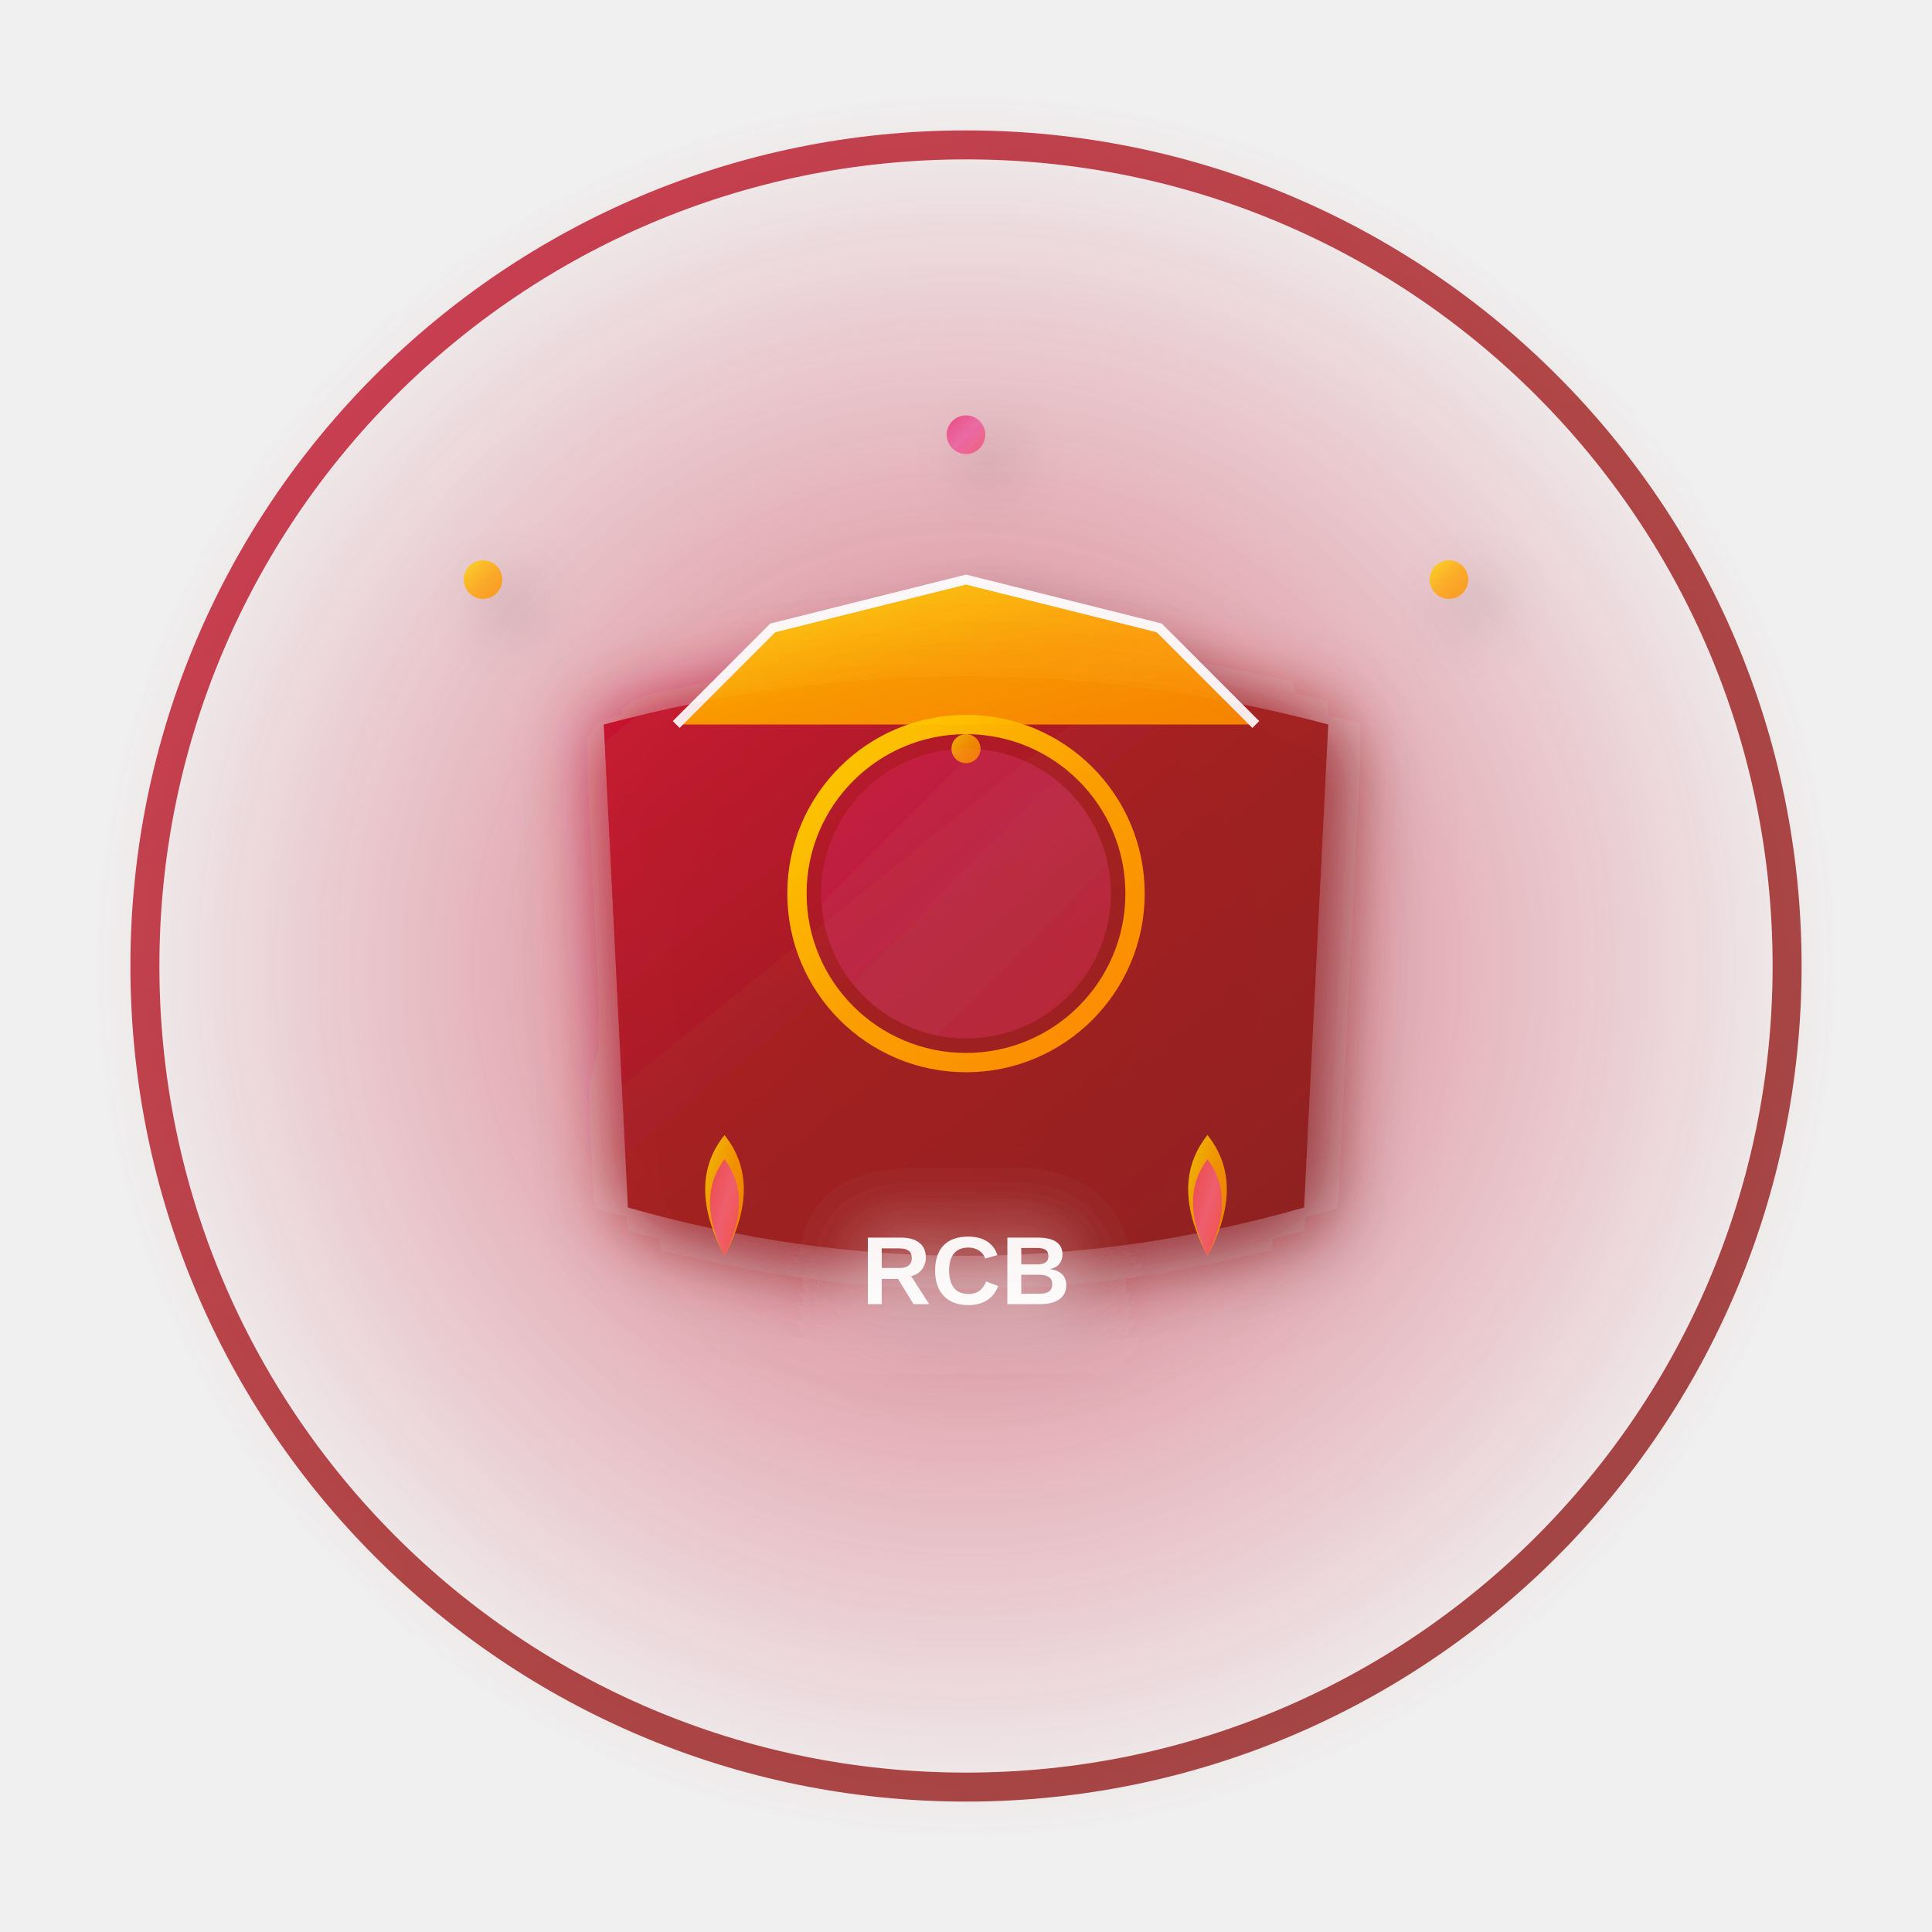
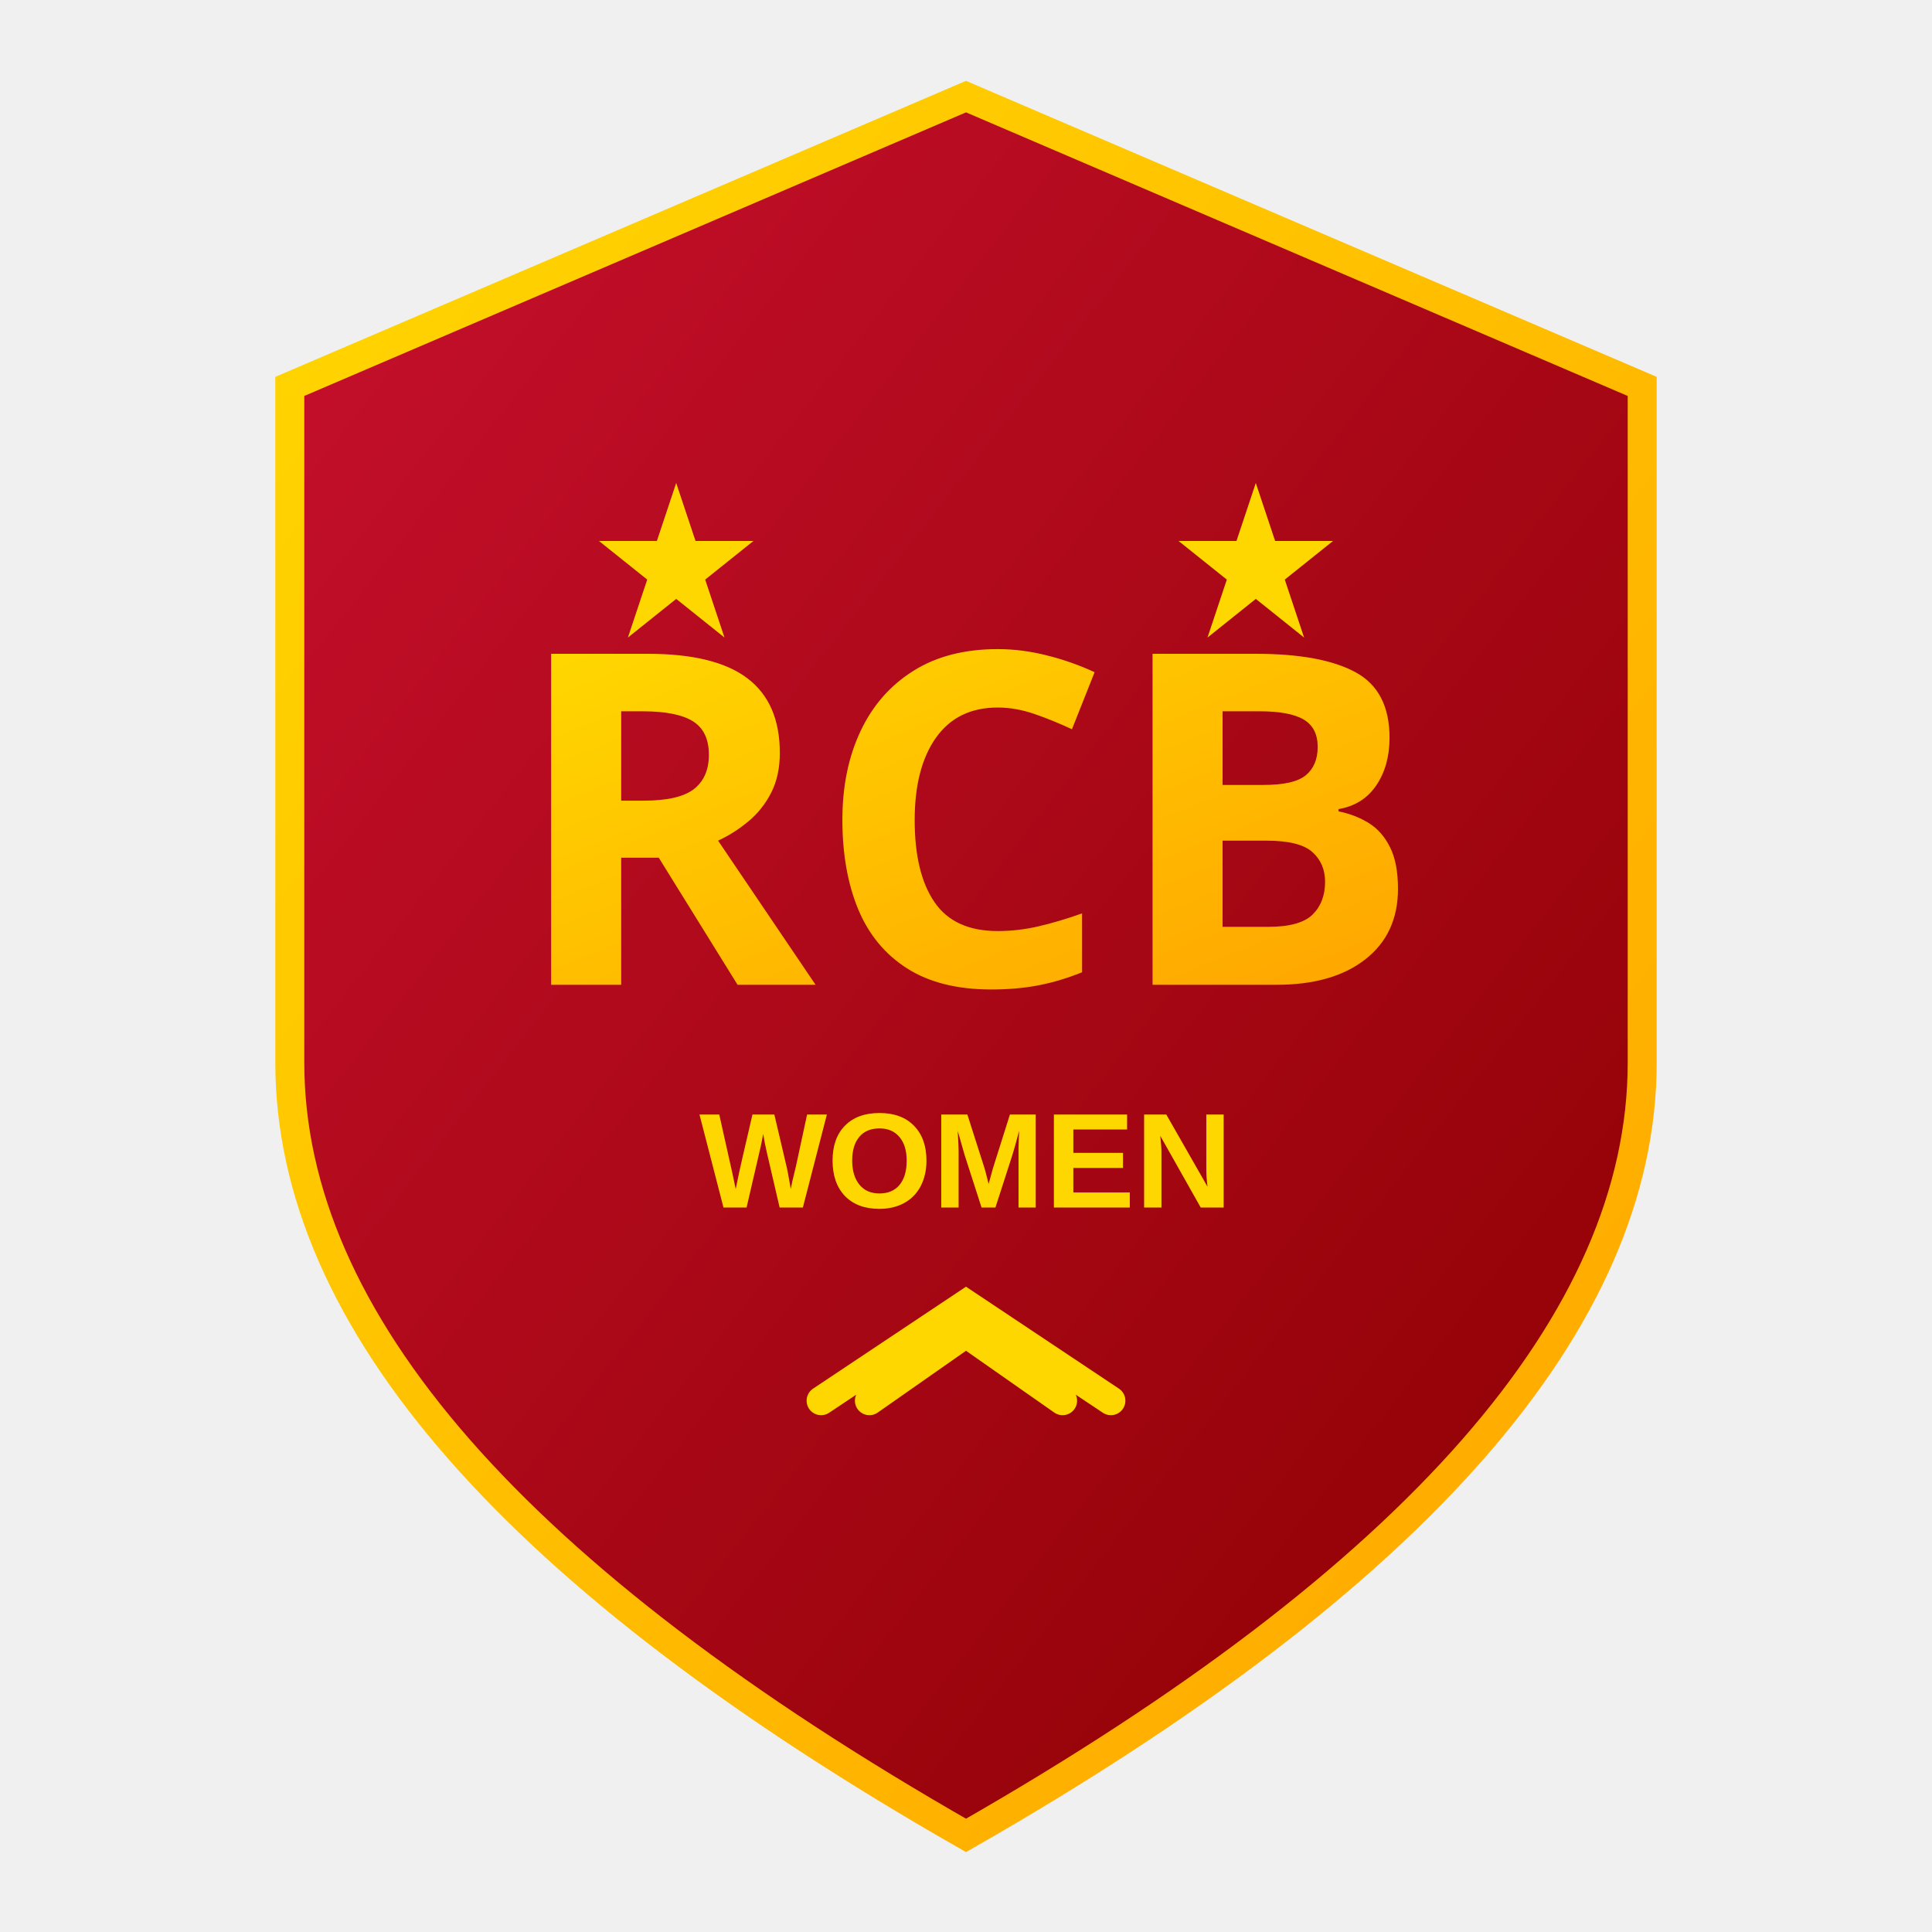
- <svg xmlns="http://www.w3.org/2000/svg" width="400" height="400" viewBox="0 0 400 400">
+ <svg xmlns="http://www.w3.org/2000/svg" width="200" height="200" viewBox="0 0 200 200">
  <defs>
-     <linearGradient id="rcb-red-gradient" x1="0%" y1="0%" x2="100%" y2="100%">
-       <stop offset="0%" stop-color="#C8102E">
-         <animate attributeName="stop-color" values="#C8102E;#E91E63;#C8102E" dur="3s" repeatCount="indefinite" />
-       </stop>
-       <stop offset="50%" stop-color="#A01D1D" />
-       <stop offset="100%" stop-color="#8B1A1A">
-         <animate attributeName="stop-color" values="#8B1A1A;#A01D1D;#8B1A1A" dur="3s" repeatCount="indefinite" />
-       </stop>
+     <linearGradient id="rcb-grad" x1="0%" y1="0%" x2="100%" y2="100%">
+       <stop offset="0%" style="stop-color:#C8102E;stop-opacity:1" />
+       <stop offset="100%" style="stop-color:#8B0000;stop-opacity:1" />
    </linearGradient>
-     <linearGradient id="rcb-gold-gradient" x1="0%" y1="0%" x2="100%" y2="100%">
-       <stop offset="0%" stop-color="#FFD700" />
-       <stop offset="50%" stop-color="#FFA500" />
-       <stop offset="100%" stop-color="#FF8C00" />
+     <linearGradient id="rcb-gold" x1="0%" y1="0%" x2="100%" y2="100%">
+       <stop offset="0%" style="stop-color:#FFD700;stop-opacity:1" />
+       <stop offset="100%" style="stop-color:#FFA500;stop-opacity:1" />
    </linearGradient>
-     <linearGradient id="rcb-pink-gradient" x1="0%" y1="0%" x2="100%" y2="100%">
-       <stop offset="0%" stop-color="#E91E63" />
-       <stop offset="50%" stop-color="#EC4899" />
-       <stop offset="100%" stop-color="#F43F5E" />
-     </linearGradient>
-     <radialGradient id="rcb-glow-gradient" cx="50%" cy="50%">
-       <stop offset="0%" stop-color="#C8102E" stop-opacity="0.9" />
-       <stop offset="50%" stop-color="#C8102E" stop-opacity="0.5" />
-       <stop offset="100%" stop-color="#C8102E" stop-opacity="0" />
-     </radialGradient>
-     <filter id="rcb-shadow" x="-50%" y="-50%" width="200%" height="200%">
-       <feGaussianBlur in="SourceAlpha" stdDeviation="6" />
-       <feOffset dx="5" dy="5" result="offsetblur" />
-       <feComponentTransfer>
-         <feFuncA type="linear" slope="0.3" />
-       </feComponentTransfer>
-       <feMerge>
-         <feMergeNode />
-         <feMergeNode in="SourceGraphic" />
-       </feMerge>
-     </filter>
-     <filter id="rcb-glow" x="-100%" y="-100%" width="300%" height="300%">
-       <feGaussianBlur stdDeviation="8" result="coloredBlur" />
-       <feMerge>
-         <feMergeNode in="coloredBlur" />
-         <feMergeNode in="SourceGraphic" />
-       </feMerge>
-     </filter>
  </defs>
-   <circle cx="200" cy="200" r="180" fill="url(#rcb-glow-gradient)" opacity="0.6">
-     <animate attributeName="opacity" values="0.6;0.9;0.6" dur="2.5s" repeatCount="indefinite" />
-     <animateTransform attributeName="transform" type="scale" values="1;1.05;1" dur="2.5s" repeatCount="indefinite" />
-   </circle>
-   <circle cx="200" cy="200" r="170" fill="none" stroke="url(#rcb-red-gradient)" stroke-width="6" opacity="0.8">
-     <animateTransform attributeName="transform" type="rotate" values="0 200 200;360 200 200" dur="18s" repeatCount="indefinite" />
-   </circle>
-   <g transform="translate(200,200)" filter="url(#rcb-shadow)">
-     <path d="M-75,-50 Q0,-70 75,-50 L70,50 Q0,70 -70,50 Z" fill="url(#rcb-red-gradient)" filter="url(#rcb-glow)" opacity="0.95">
-       <animate attributeName="opacity" values="0.95;1;0.95" dur="3s" repeatCount="indefinite" />
-     </path>
-     <path d="M-60,-50 L-40,-70 L0,-80 L40,-70 L60,-50" fill="url(#rcb-gold-gradient)" stroke="#FFFFFF" stroke-width="2" opacity="0.9" />
-     <g transform="translate(0,-15)">
-       <circle cx="0" cy="0" r="35" fill="none" stroke="url(#rcb-gold-gradient)" stroke-width="4" opacity="0.95">
-         <animate attributeName="r" values="35;37;35" dur="2.5s" repeatCount="indefinite" />
-       </circle>
-       <circle cx="0" cy="0" r="30" fill="url(#rcb-pink-gradient)" opacity="0.3">
-         <animate attributeName="opacity" values="0.3;0.5;0.3" dur="2s" repeatCount="indefinite" />
-       </circle>
-       <g>
-         <line x1="0" y1="-45" x2="0" y2="15" stroke="url(#rcb-gold-gradient)" stroke-width="5" stroke-linecap="round" opacity="0.95">
-           <animate attributeName="stroke-width" values="5;6;5" dur="2s" repeatCount="indefinite" />
-         </line>
-         <line x1="-20" y1="0" x2="20" y2="0" stroke="url(#rcb-gold-gradient)" stroke-width="5" stroke-linecap="round" opacity="0.95">
-           <animate attributeName="stroke-width" values="5;6;5" dur="2s" begin="0.5s" repeatCount="indefinite" />
-         </line>
-       </g>
-       <circle cx="0" cy="-30" r="3" fill="url(#rcb-gold-gradient)" opacity="0.8">
-         <animate attributeName="opacity" values="0.8;1;0.8" dur="1.5s" repeatCount="indefinite" />
-       </circle>
-     </g>
-     <text x="0" y="70" text-anchor="middle" fill="#FFFFFF" font-size="20" font-weight="bold" font-family="Arial, sans-serif" opacity="0.95" filter="url(#rcb-glow)">
-       <tspan x="0" dy="0">RCB</tspan>
-     </text>
-     <g transform="translate(-50,60)">
-       <path d="M0,0 Q-8,-15 0,-25 Q8,-15 0,0" fill="url(#rcb-gold-gradient)" opacity="0.85">
-         <animate attributeName="opacity" values="0.85;1;0.85" dur="1.5s" repeatCount="indefinite" />
-         <animateTransform attributeName="transform" type="translate" values="0,0;0,-5;0,0" dur="1.5s" repeatCount="indefinite" additive="sum" />
-       </path>
-       <path d="M0,0 Q-6,-12 0,-20 Q6,-12 0,0" fill="url(#rcb-pink-gradient)" opacity="0.7">
-         <animate attributeName="opacity" values="0.7;0.9;0.7" dur="1.5s" begin="0.2s" repeatCount="indefinite" />
-         <animateTransform attributeName="transform" type="translate" values="0,0;0,-4;0,0" dur="1.5s" begin="0.2s" repeatCount="indefinite" additive="sum" />
-       </path>
-     </g>
-     <g transform="translate(50,60)">
-       <path d="M0,0 Q-8,-15 0,-25 Q8,-15 0,0" fill="url(#rcb-gold-gradient)" opacity="0.85">
-         <animate attributeName="opacity" values="0.85;1;0.85" dur="1.5s" begin="0.3s" repeatCount="indefinite" />
-         <animateTransform attributeName="transform" type="translate" values="0,0;0,-5;0,0" dur="1.5s" begin="0.3s" repeatCount="indefinite" additive="sum" />
-       </path>
-       <path d="M0,0 Q-6,-12 0,-20 Q6,-12 0,0" fill="url(#rcb-pink-gradient)" opacity="0.7">
-         <animate attributeName="opacity" values="0.7;0.9;0.7" dur="1.5s" begin="0.5s" repeatCount="indefinite" />
-         <animateTransform attributeName="transform" type="translate" values="0,0;0,-4;0,0" dur="1.5s" begin="0.5s" repeatCount="indefinite" additive="sum" />
-       </path>
-     </g>
-     <circle cx="-100" cy="-80" r="4" fill="url(#rcb-gold-gradient)" opacity="0.8">
-       <animate attributeName="opacity" values="0.8;1;0.8" dur="2s" repeatCount="indefinite" />
-       <animateTransform attributeName="transform" type="scale" values="1;1.5;1" dur="2s" repeatCount="indefinite" />
-     </circle>
-     <circle cx="100" cy="-80" r="4" fill="url(#rcb-gold-gradient)" opacity="0.8">
-       <animate attributeName="opacity" values="0.8;1;0.8" dur="2s" begin="0.5s" repeatCount="indefinite" />
-       <animateTransform attributeName="transform" type="scale" values="1;1.5;1" dur="2s" begin="0.5s" repeatCount="indefinite" />
-     </circle>
-     <circle cx="0" cy="-110" r="4" fill="url(#rcb-pink-gradient)" opacity="0.7">
-       <animate attributeName="opacity" values="0.7;1;0.7" dur="2s" begin="1s" repeatCount="indefinite" />
-       <animateTransform attributeName="transform" type="scale" values="1;1.5;1" dur="2s" begin="1s" repeatCount="indefinite" />
-     </circle>
-   </g>
+   <path d="M100 10 L170 40 L170 110 Q170 150 100 190 Q30 150 30 110 L30 40 Z" fill="url(#rcb-grad)" stroke="url(#rcb-gold)" stroke-width="3" />
+   <text x="100" y="85" font-family="Arial Black, sans-serif" font-size="48" font-weight="bold" fill="url(#rcb-gold)" text-anchor="middle" dominant-baseline="middle">RCB</text>
+   <text x="100" y="125" font-family="Arial, sans-serif" font-size="14" font-weight="bold" fill="#FFD700" text-anchor="middle">WOMEN</text>
+   <path d="M85 145 L100 135 L115 145 M90 145 L100 138 L110 145" stroke="#FFD700" stroke-width="3" fill="none" stroke-linecap="round" />
+   <polygon points="70,50 72,56 78,56 73,60 75,66 70,62 65,66 67,60 62,56 68,56" fill="#FFD700" />
+   <polygon points="130,50 132,56 138,56 133,60 135,66 130,62 125,66 127,60 122,56 128,56" fill="#FFD700" />
</svg>
